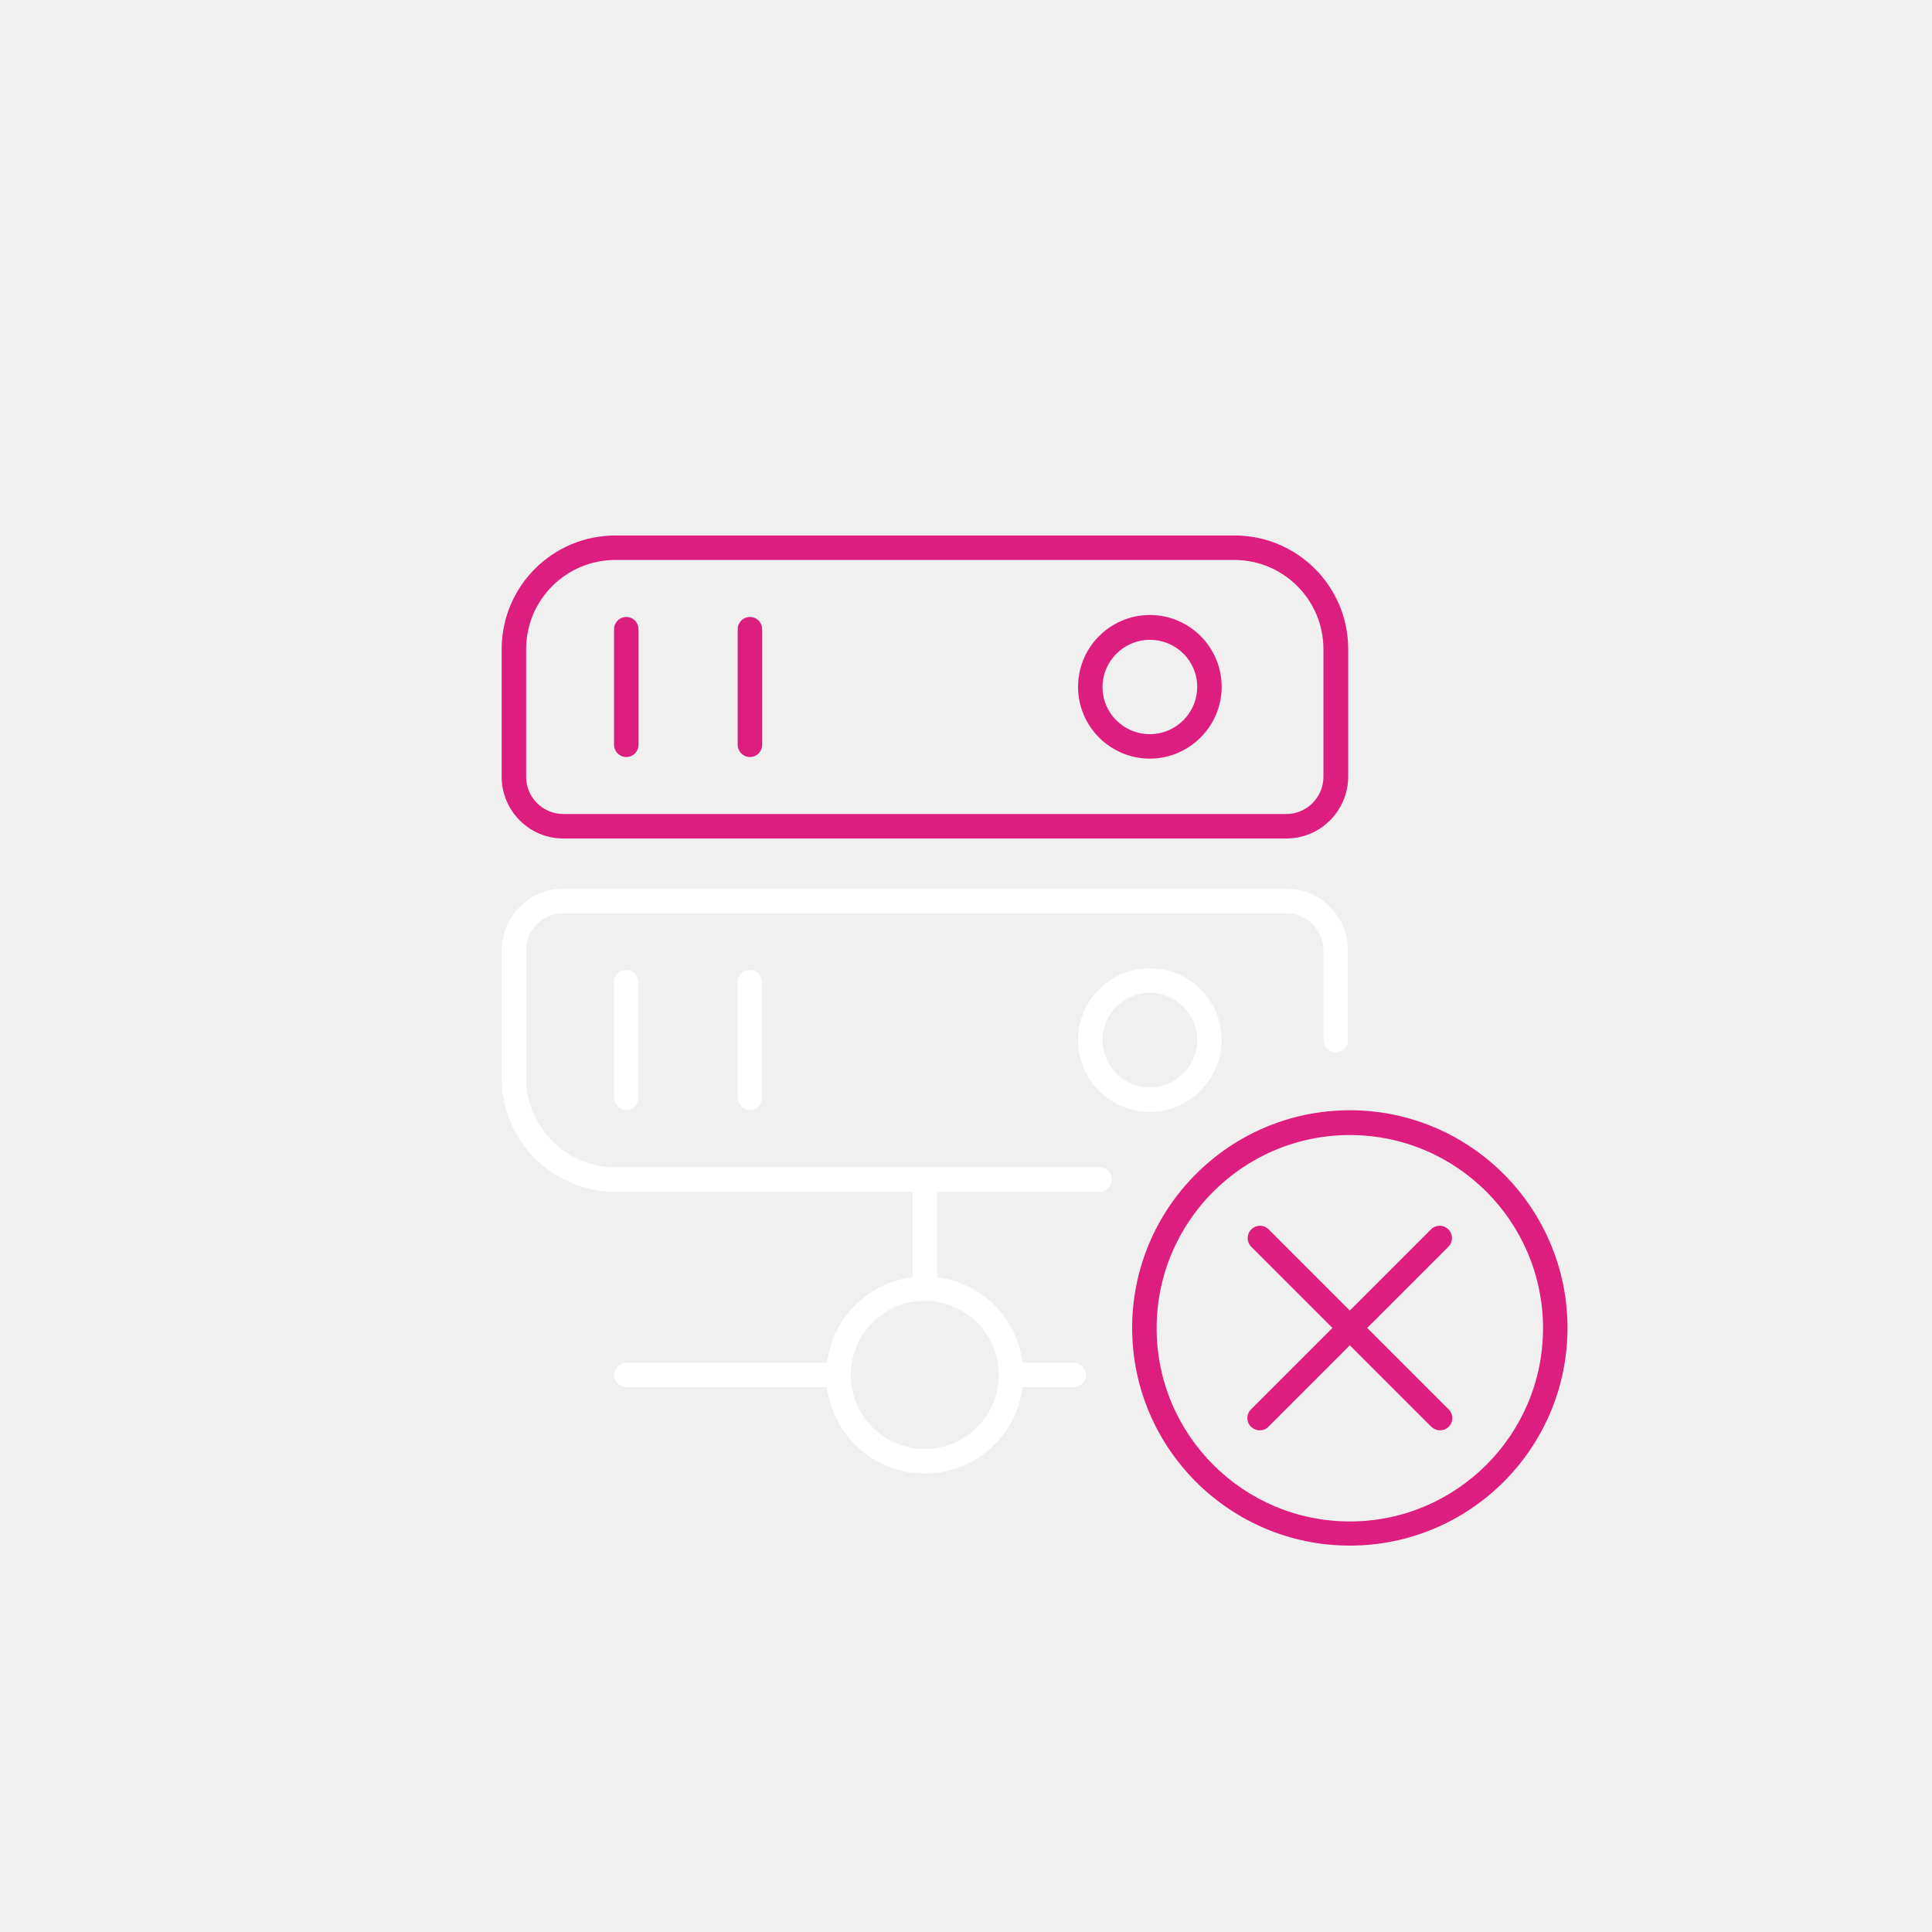
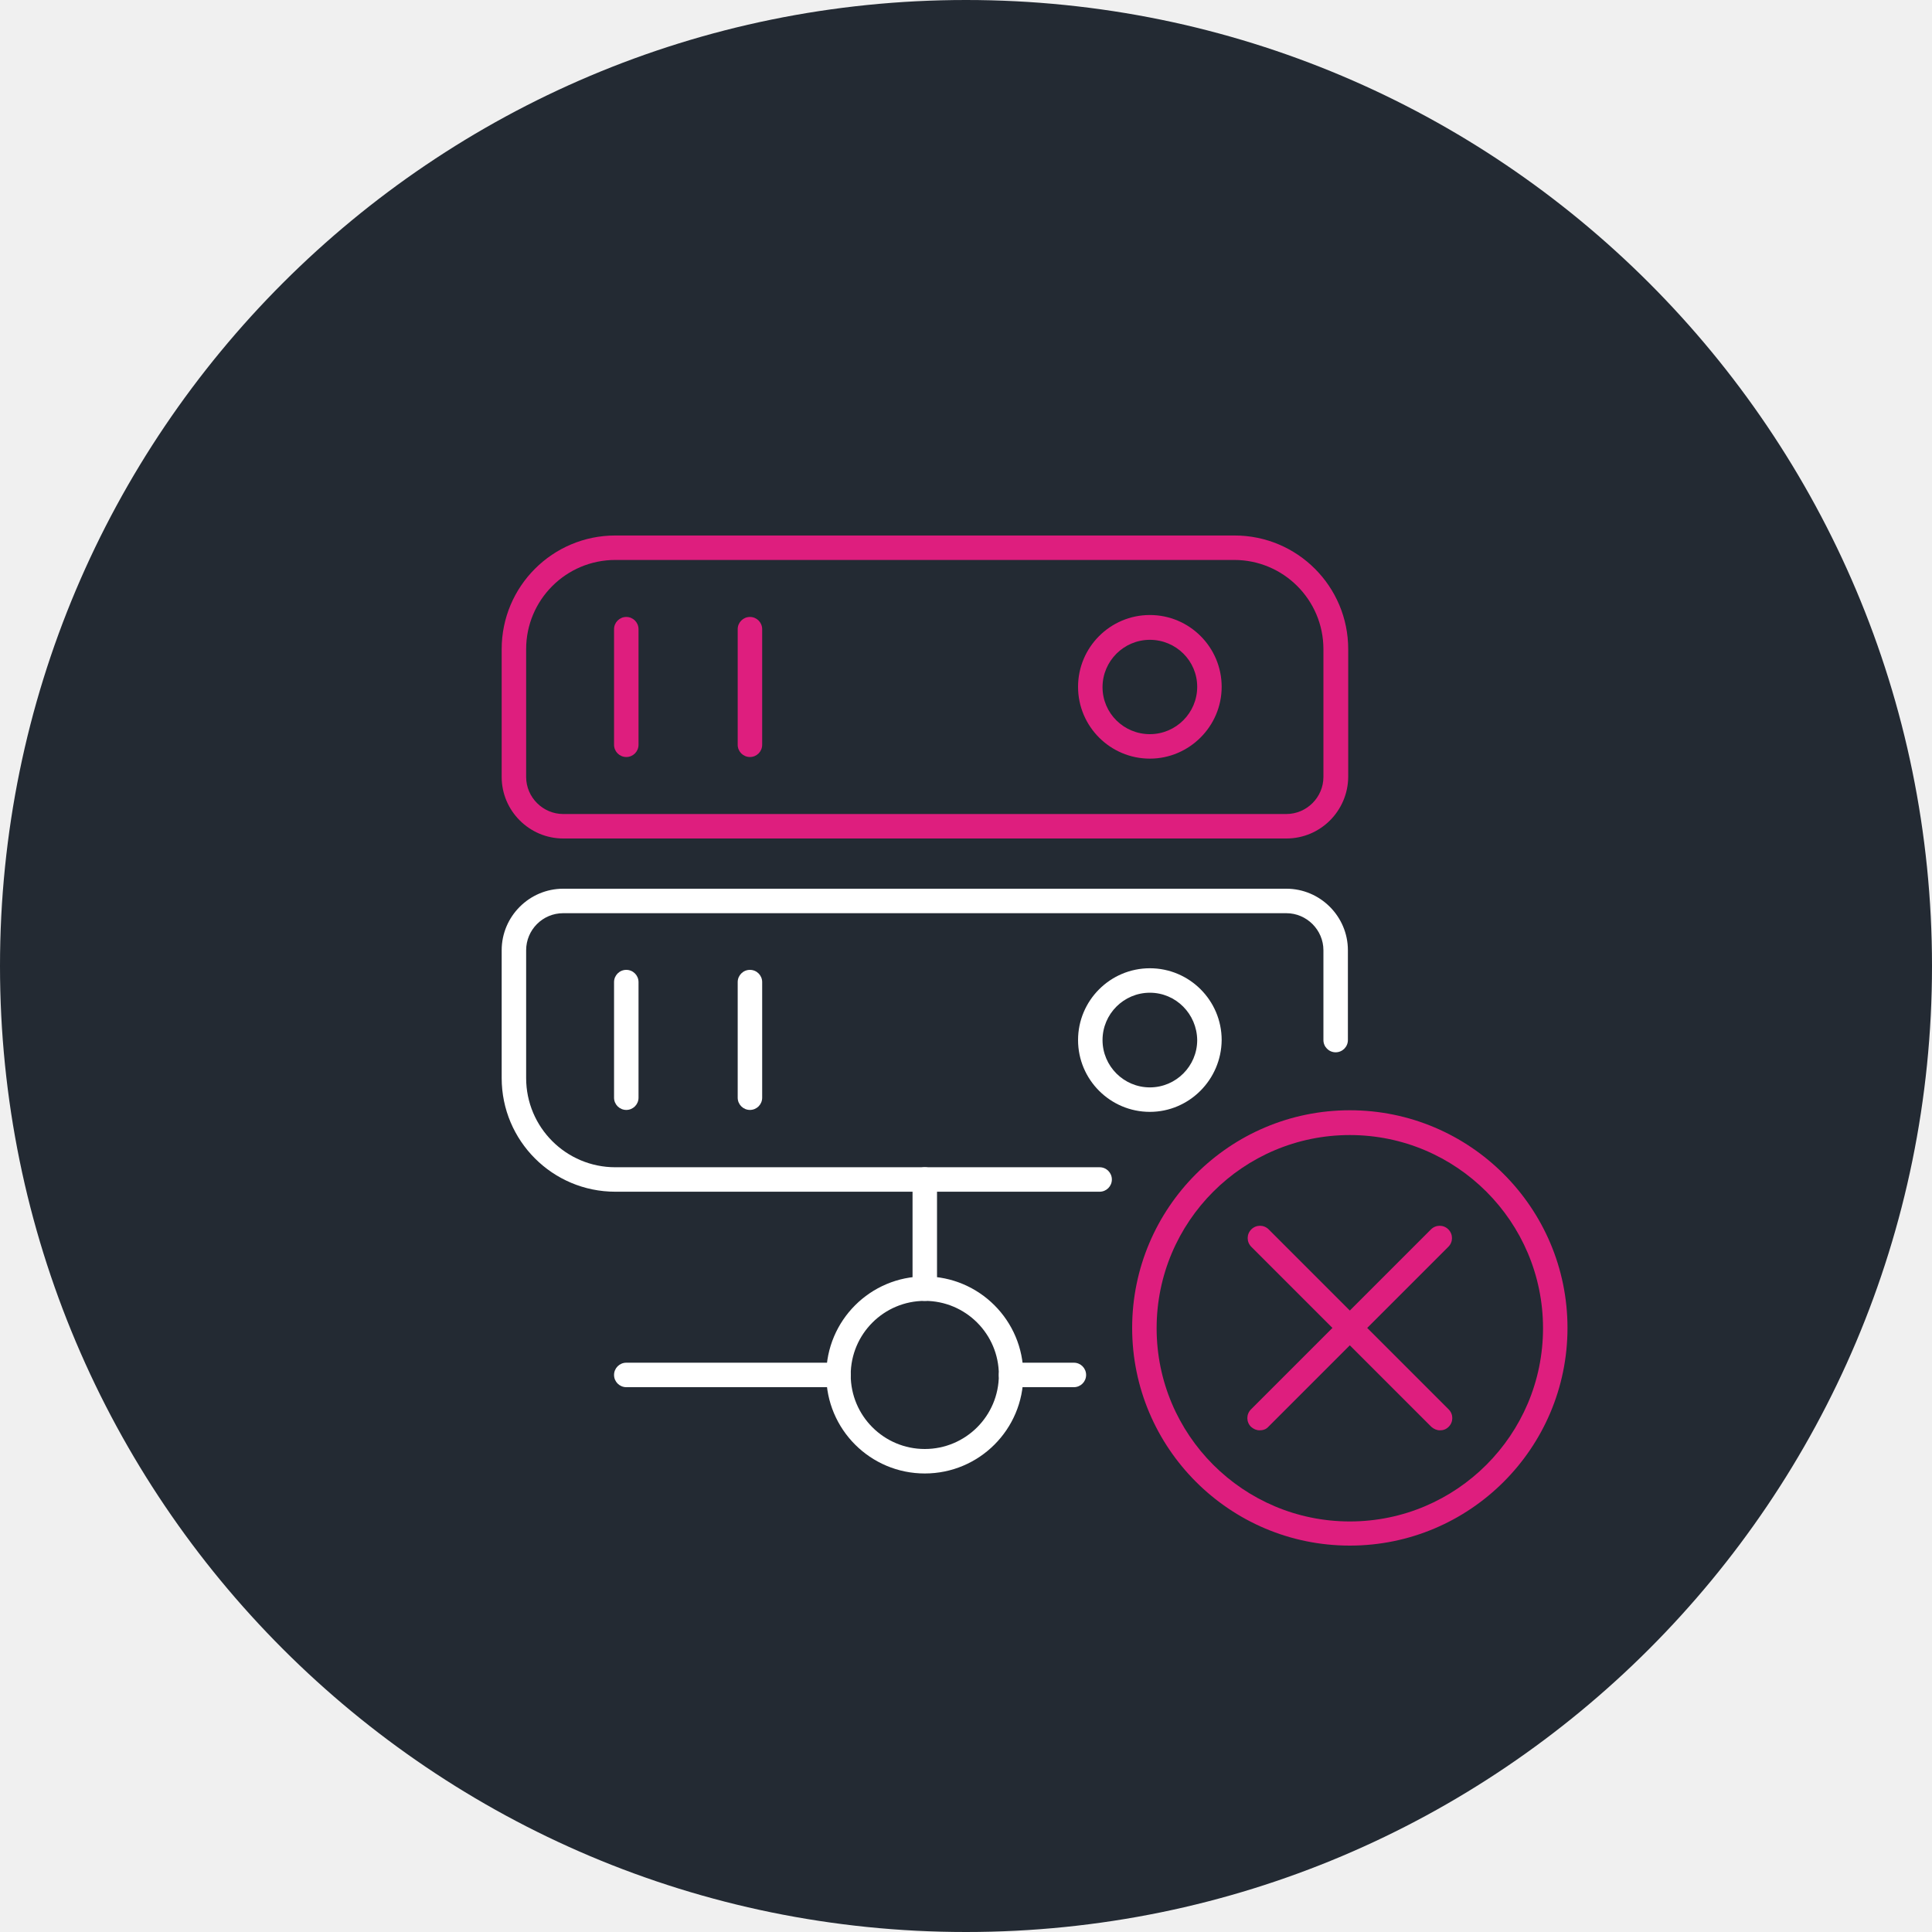
<svg xmlns="http://www.w3.org/2000/svg" width="184" height="184" viewBox="0 0 184 184" fill="none">
-   <path d="M122.513 79.856H53.636C50.416 79.856 47.779 77.219 47.779 73.999V61.824C47.779 55.844 52.624 50.999 58.604 50.999H117.576C123.556 50.999 128.401 55.844 128.401 61.824V73.999C128.371 77.219 125.764 79.856 122.513 79.856ZM58.604 53.329C53.912 53.329 50.109 57.132 50.109 61.824V73.999C50.109 75.931 51.704 77.525 53.636 77.525H122.513C124.445 77.525 126.04 75.931 126.04 73.999V61.824C126.04 57.132 122.237 53.329 117.545 53.329H58.604Z" fill="#DE1E7E" />
-   <path d="M59.647 72.097C59.003 72.097 58.481 71.576 58.481 70.932V59.923C58.481 59.279 59.003 58.757 59.647 58.757C60.291 58.757 60.812 59.279 60.812 59.923V70.932C60.812 71.576 60.291 72.097 59.647 72.097Z" fill="#DE1E7E" />
-   <path d="M71.423 72.097C70.779 72.097 70.257 71.576 70.257 70.932V59.923C70.257 59.279 70.779 58.757 71.423 58.757C72.067 58.757 72.588 59.279 72.588 59.923V70.932C72.588 71.576 72.067 72.097 71.423 72.097Z" fill="#DE1E7E" />
-   <path d="M109.511 72.251C105.739 72.251 102.672 69.184 102.672 65.412C102.672 61.64 105.739 58.573 109.511 58.573C113.283 58.573 116.349 61.64 116.349 65.412C116.349 69.184 113.252 72.251 109.511 72.251ZM109.511 60.935C107.027 60.935 105.003 62.959 105.003 65.443C105.003 67.927 107.027 69.92 109.511 69.92C111.995 69.92 114.019 67.896 114.019 65.412C114.019 62.928 111.995 60.935 109.511 60.935Z" fill="#DE1E7E" />
-   <path d="M104.727 113.497H58.604C52.624 113.497 47.779 108.652 47.779 102.672V90.497C47.779 87.277 50.416 84.64 53.636 84.64H122.513C125.733 84.64 128.371 87.277 128.371 90.497V99.053C128.371 99.697 127.849 100.219 127.205 100.219C126.561 100.219 126.04 99.697 126.04 99.053V90.497C126.04 88.565 124.445 86.971 122.513 86.971H53.636C51.673 86.971 50.109 88.565 50.109 90.497V102.672C50.109 107.364 53.912 111.167 58.604 111.167H104.727C105.371 111.167 105.892 111.688 105.892 112.332C105.892 112.976 105.371 113.497 104.727 113.497Z" fill="white" />
-   <path d="M59.647 105.708C59.003 105.708 58.481 105.187 58.481 104.543V93.533C58.481 92.889 59.003 92.368 59.647 92.368C60.291 92.368 60.812 92.889 60.812 93.533V104.543C60.812 105.187 60.291 105.708 59.647 105.708Z" fill="white" />
-   <path d="M71.423 105.708C70.779 105.708 70.257 105.187 70.257 104.543V93.533C70.257 92.889 70.779 92.368 71.423 92.368C72.067 92.368 72.588 92.889 72.588 93.533V104.543C72.588 105.187 72.067 105.708 71.423 105.708Z" fill="white" />
-   <path d="M109.511 105.892C105.739 105.892 102.672 102.825 102.672 99.053C102.672 95.281 105.739 92.215 109.511 92.215C113.283 92.215 116.349 95.281 116.349 99.053C116.319 102.825 113.252 105.892 109.511 105.892ZM109.511 94.545C107.027 94.545 105.003 96.569 105.003 99.053C105.003 101.537 107.027 103.561 109.511 103.561C111.995 103.561 114.019 101.537 114.019 99.053C113.988 96.569 111.995 94.545 109.511 94.545Z" fill="white" />
-   <path d="M88.075 140.331C82.892 140.331 78.691 136.129 78.691 130.947C78.691 125.764 82.892 121.563 88.075 121.563C93.257 121.563 97.459 125.764 97.459 130.947C97.459 136.129 93.257 140.331 88.075 140.331ZM88.075 123.893C84.18 123.893 81.021 127.052 81.021 130.947C81.021 134.841 84.18 138 88.075 138C91.969 138 95.128 134.841 95.128 130.947C95.128 127.052 91.969 123.893 88.075 123.893Z" fill="white" />
-   <path d="M88.075 123.893C87.431 123.893 86.909 123.372 86.909 122.728V112.332C86.909 111.688 87.431 111.167 88.075 111.167C88.719 111.167 89.24 111.688 89.24 112.332V122.728C89.24 123.372 88.719 123.893 88.075 123.893Z" fill="white" />
-   <path d="M79.856 132.112H59.647C59.003 132.112 58.481 131.591 58.481 130.947C58.481 130.303 59.003 129.781 59.647 129.781H79.856C80.5 129.781 81.021 130.303 81.021 130.947C81.021 131.591 80.5 132.112 79.856 132.112Z" fill="white" />
-   <path d="M102.273 132.112H96.293C95.649 132.112 95.128 131.591 95.128 130.947C95.128 130.303 95.649 129.781 96.293 129.781H102.273C102.917 129.781 103.439 130.303 103.439 130.947C103.439 131.591 102.917 132.112 102.273 132.112Z" fill="white" />
-   <path d="M128.555 147.2C117.116 147.2 107.824 137.908 107.824 126.469C107.824 115.031 117.116 105.739 128.555 105.739C139.993 105.739 149.285 115.031 149.285 126.469C149.285 137.908 139.993 147.2 128.555 147.2ZM128.555 108.1C118.404 108.1 110.155 116.349 110.155 126.5C110.155 136.651 118.404 144.9 128.555 144.9C138.705 144.9 146.955 136.651 146.955 126.5C146.955 116.349 138.705 108.1 128.555 108.1Z" fill="#DE1E7E" />
-   <path d="M119.968 136.221C119.661 136.221 119.385 136.099 119.14 135.884C118.68 135.424 118.68 134.688 119.14 134.228L136.283 117.085C136.743 116.625 137.479 116.625 137.939 117.085C138.399 117.545 138.399 118.281 137.939 118.741L120.796 135.884C120.581 136.129 120.275 136.221 119.968 136.221Z" fill="#DE1E7E" />
-   <path d="M137.141 136.221C136.835 136.221 136.559 136.099 136.313 135.884L119.171 118.741C118.711 118.281 118.711 117.545 119.171 117.085C119.631 116.625 120.367 116.625 120.827 117.085L137.969 134.228C138.429 134.688 138.429 135.424 137.969 135.884C137.724 136.129 137.448 136.221 137.141 136.221Z" fill="#DE1E7E" />
+   <g clip-path="url(#clip0)">
+     <path d="M92 184C142.81 184 184 142.81 184 92C184 41.19 142.81 0 92 0C41.19 0 0 41.19 0 92C0 142.81 41.19 184 92 184Z" fill="#232A33" />
+     <path d="M122.513 79.856H53.636C50.416 79.856 47.779 77.219 47.779 73.999V61.824C47.779 55.844 52.624 50.999 58.604 50.999H117.576C123.556 50.999 128.401 55.844 128.401 61.824V73.999C128.371 77.219 125.764 79.856 122.513 79.856ZM58.604 53.329C53.912 53.329 50.109 57.132 50.109 61.824V73.999C50.109 75.931 51.704 77.525 53.636 77.525H122.513C124.445 77.525 126.04 75.931 126.04 73.999V61.824C126.04 57.132 122.237 53.329 117.545 53.329H58.604Z" fill="#DE1E7E" />
+     <path d="M59.647 72.097C59.003 72.097 58.481 71.576 58.481 70.932V59.923C58.481 59.279 59.003 58.757 59.647 58.757C60.291 58.757 60.812 59.279 60.812 59.923V70.932C60.812 71.576 60.291 72.097 59.647 72.097Z" fill="#DE1E7E" />
+     <path d="M71.423 72.097C70.779 72.097 70.257 71.576 70.257 70.932V59.923C70.257 59.279 70.779 58.757 71.423 58.757C72.067 58.757 72.588 59.279 72.588 59.923V70.932C72.588 71.576 72.067 72.097 71.423 72.097Z" fill="#DE1E7E" />
+     <path d="M109.511 72.251C105.739 72.251 102.672 69.184 102.672 65.412C102.672 61.64 105.739 58.573 109.511 58.573C113.283 58.573 116.349 61.64 116.349 65.412C116.349 69.184 113.252 72.251 109.511 72.251ZM109.511 60.935C107.027 60.935 105.003 62.959 105.003 65.443C105.003 67.927 107.027 69.92 109.511 69.92C111.995 69.92 114.019 67.896 114.019 65.412C114.019 62.928 111.995 60.935 109.511 60.935Z" fill="#DE1E7E" />
+     <path d="M104.727 113.497H58.604C52.624 113.497 47.779 108.652 47.779 102.672V90.497C47.779 87.277 50.416 84.64 53.636 84.64H122.513C125.733 84.64 128.371 87.277 128.371 90.497V99.053C128.371 99.697 127.849 100.219 127.205 100.219C126.561 100.219 126.04 99.697 126.04 99.053V90.497C126.04 88.565 124.445 86.971 122.513 86.971H53.636C51.673 86.971 50.109 88.565 50.109 90.497V102.672C50.109 107.364 53.912 111.167 58.604 111.167H104.727C105.371 111.167 105.892 111.688 105.892 112.332C105.892 112.976 105.371 113.497 104.727 113.497Z" fill="white" />
+     <path d="M59.647 105.708C59.003 105.708 58.481 105.187 58.481 104.543V93.533C58.481 92.889 59.003 92.368 59.647 92.368C60.291 92.368 60.812 92.889 60.812 93.533V104.543C60.812 105.187 60.291 105.708 59.647 105.708Z" fill="white" />
+     <path d="M71.423 105.708C70.779 105.708 70.257 105.187 70.257 104.543V93.533C70.257 92.889 70.779 92.368 71.423 92.368C72.067 92.368 72.588 92.889 72.588 93.533V104.543C72.588 105.187 72.067 105.708 71.423 105.708Z" fill="white" />
+     <path d="M109.511 105.892C105.739 105.892 102.672 102.825 102.672 99.053C102.672 95.281 105.739 92.215 109.511 92.215C113.283 92.215 116.349 95.281 116.349 99.053C116.319 102.825 113.252 105.892 109.511 105.892ZM109.511 94.545C107.027 94.545 105.003 96.569 105.003 99.053C105.003 101.537 107.027 103.561 109.511 103.561C111.995 103.561 114.019 101.537 114.019 99.053C113.988 96.569 111.995 94.545 109.511 94.545Z" fill="white" />
+     <path d="M88.075 140.331C82.892 140.331 78.691 136.129 78.691 130.947C78.691 125.764 82.892 121.563 88.075 121.563C93.257 121.563 97.459 125.764 97.459 130.947C97.459 136.129 93.257 140.331 88.075 140.331ZM88.075 123.893C84.18 123.893 81.021 127.052 81.021 130.947C81.021 134.841 84.18 138 88.075 138C91.969 138 95.128 134.841 95.128 130.947C95.128 127.052 91.969 123.893 88.075 123.893Z" fill="white" />
+     <path d="M88.075 123.893C87.431 123.893 86.909 123.372 86.909 122.728V112.332C86.909 111.688 87.431 111.167 88.075 111.167C88.719 111.167 89.24 111.688 89.24 112.332V122.728C89.24 123.372 88.719 123.893 88.075 123.893Z" fill="white" />
+     <path d="M79.856 132.112H59.647C59.003 132.112 58.481 131.591 58.481 130.947C58.481 130.303 59.003 129.781 59.647 129.781H79.856C80.5 129.781 81.022 130.303 81.022 130.947C81.022 131.591 80.5 132.112 79.856 132.112Z" fill="white" />
+     <path d="M102.273 132.112H96.293C95.649 132.112 95.128 131.591 95.128 130.947C95.128 130.303 95.649 129.781 96.293 129.781H102.273C102.917 129.781 103.439 130.303 103.439 130.947C103.439 131.591 102.917 132.112 102.273 132.112Z" fill="white" />
+     <path d="M128.555 147.2C117.116 147.2 107.824 137.908 107.824 126.469C107.824 115.031 117.116 105.739 128.555 105.739C139.993 105.739 149.285 115.031 149.285 126.469C149.285 137.908 139.993 147.2 128.555 147.2ZM128.555 108.1C118.404 108.1 110.155 116.349 110.155 126.5C110.155 136.651 118.404 144.9 128.555 144.9C138.705 144.9 146.955 136.651 146.955 126.5C146.955 116.349 138.705 108.1 128.555 108.1Z" fill="#DE1E7E" />
+     <path d="M119.968 136.221C119.661 136.221 119.385 136.099 119.14 135.884C118.68 135.424 118.68 134.688 119.14 134.228L136.283 117.085C136.743 116.625 137.479 116.625 137.939 117.085C138.399 117.545 138.399 118.281 137.939 118.741L120.796 135.884C120.581 136.129 120.275 136.221 119.968 136.221Z" fill="#DE1E7E" />
+     <path d="M137.141 136.221C136.835 136.221 136.559 136.099 136.313 135.884L119.171 118.741C118.711 118.281 118.711 117.545 119.171 117.085C119.631 116.625 120.367 116.625 120.827 117.085L137.969 134.228C138.429 134.688 138.429 135.424 137.969 135.884C137.724 136.129 137.448 136.221 137.141 136.221Z" fill="#DE1E7E" />
+   </g>
+   <defs>
+     <clipPath id="clip0">
+       <rect width="184" height="184" fill="white" />
+     </clipPath>
+   </defs>
</svg>
